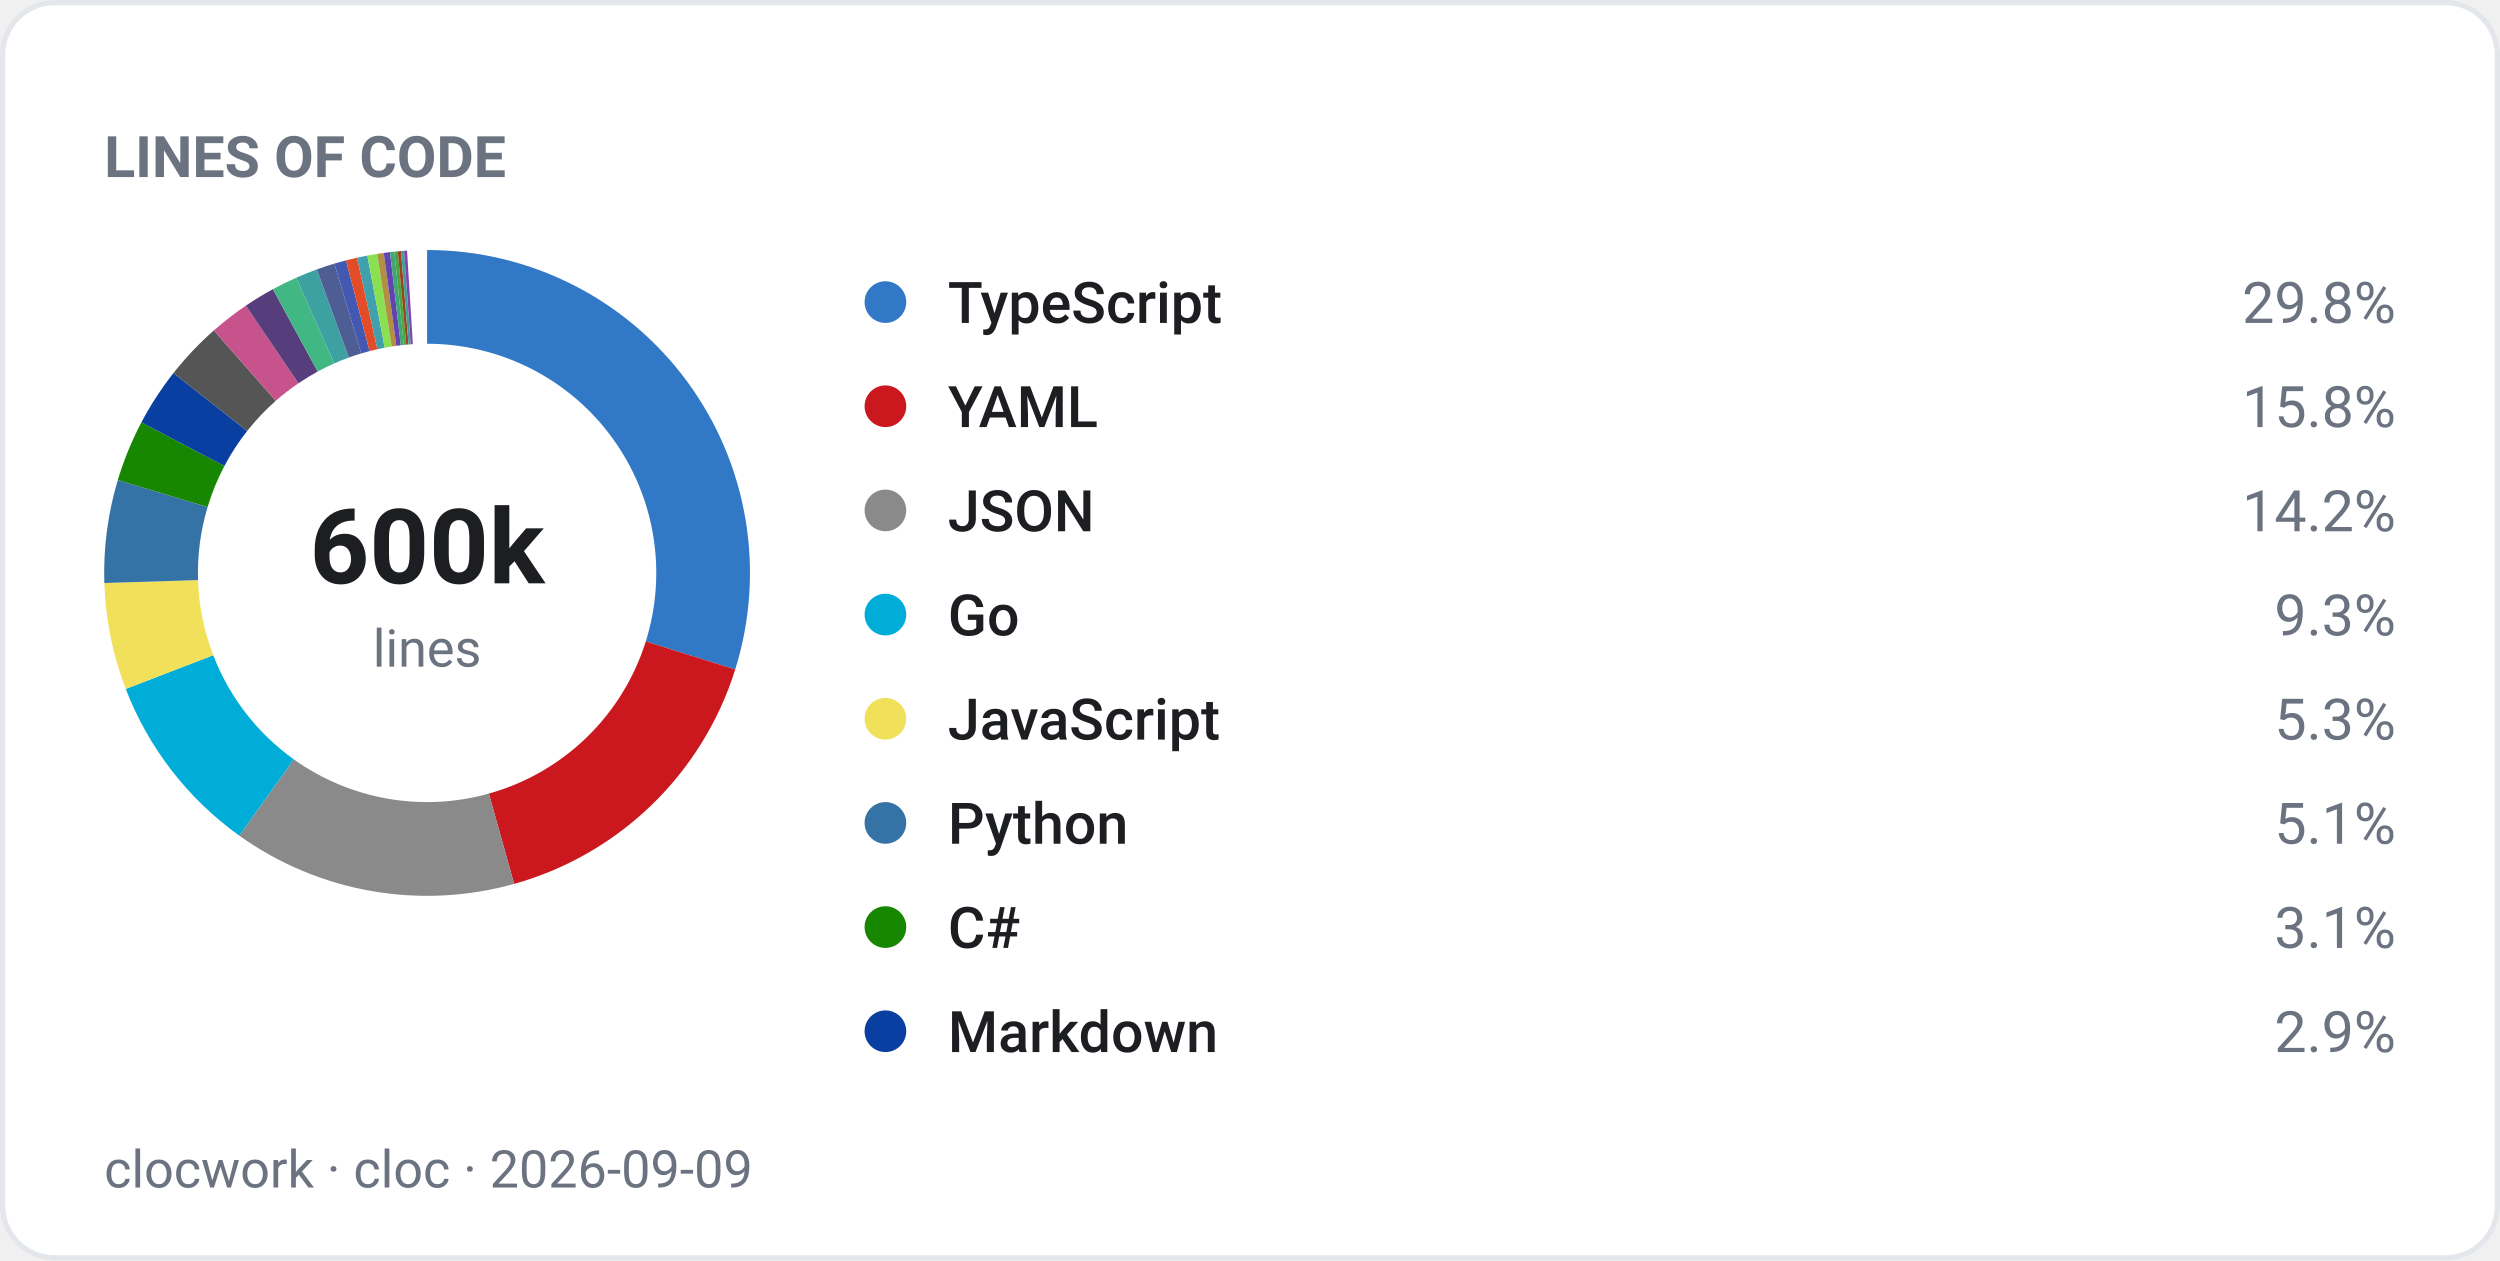
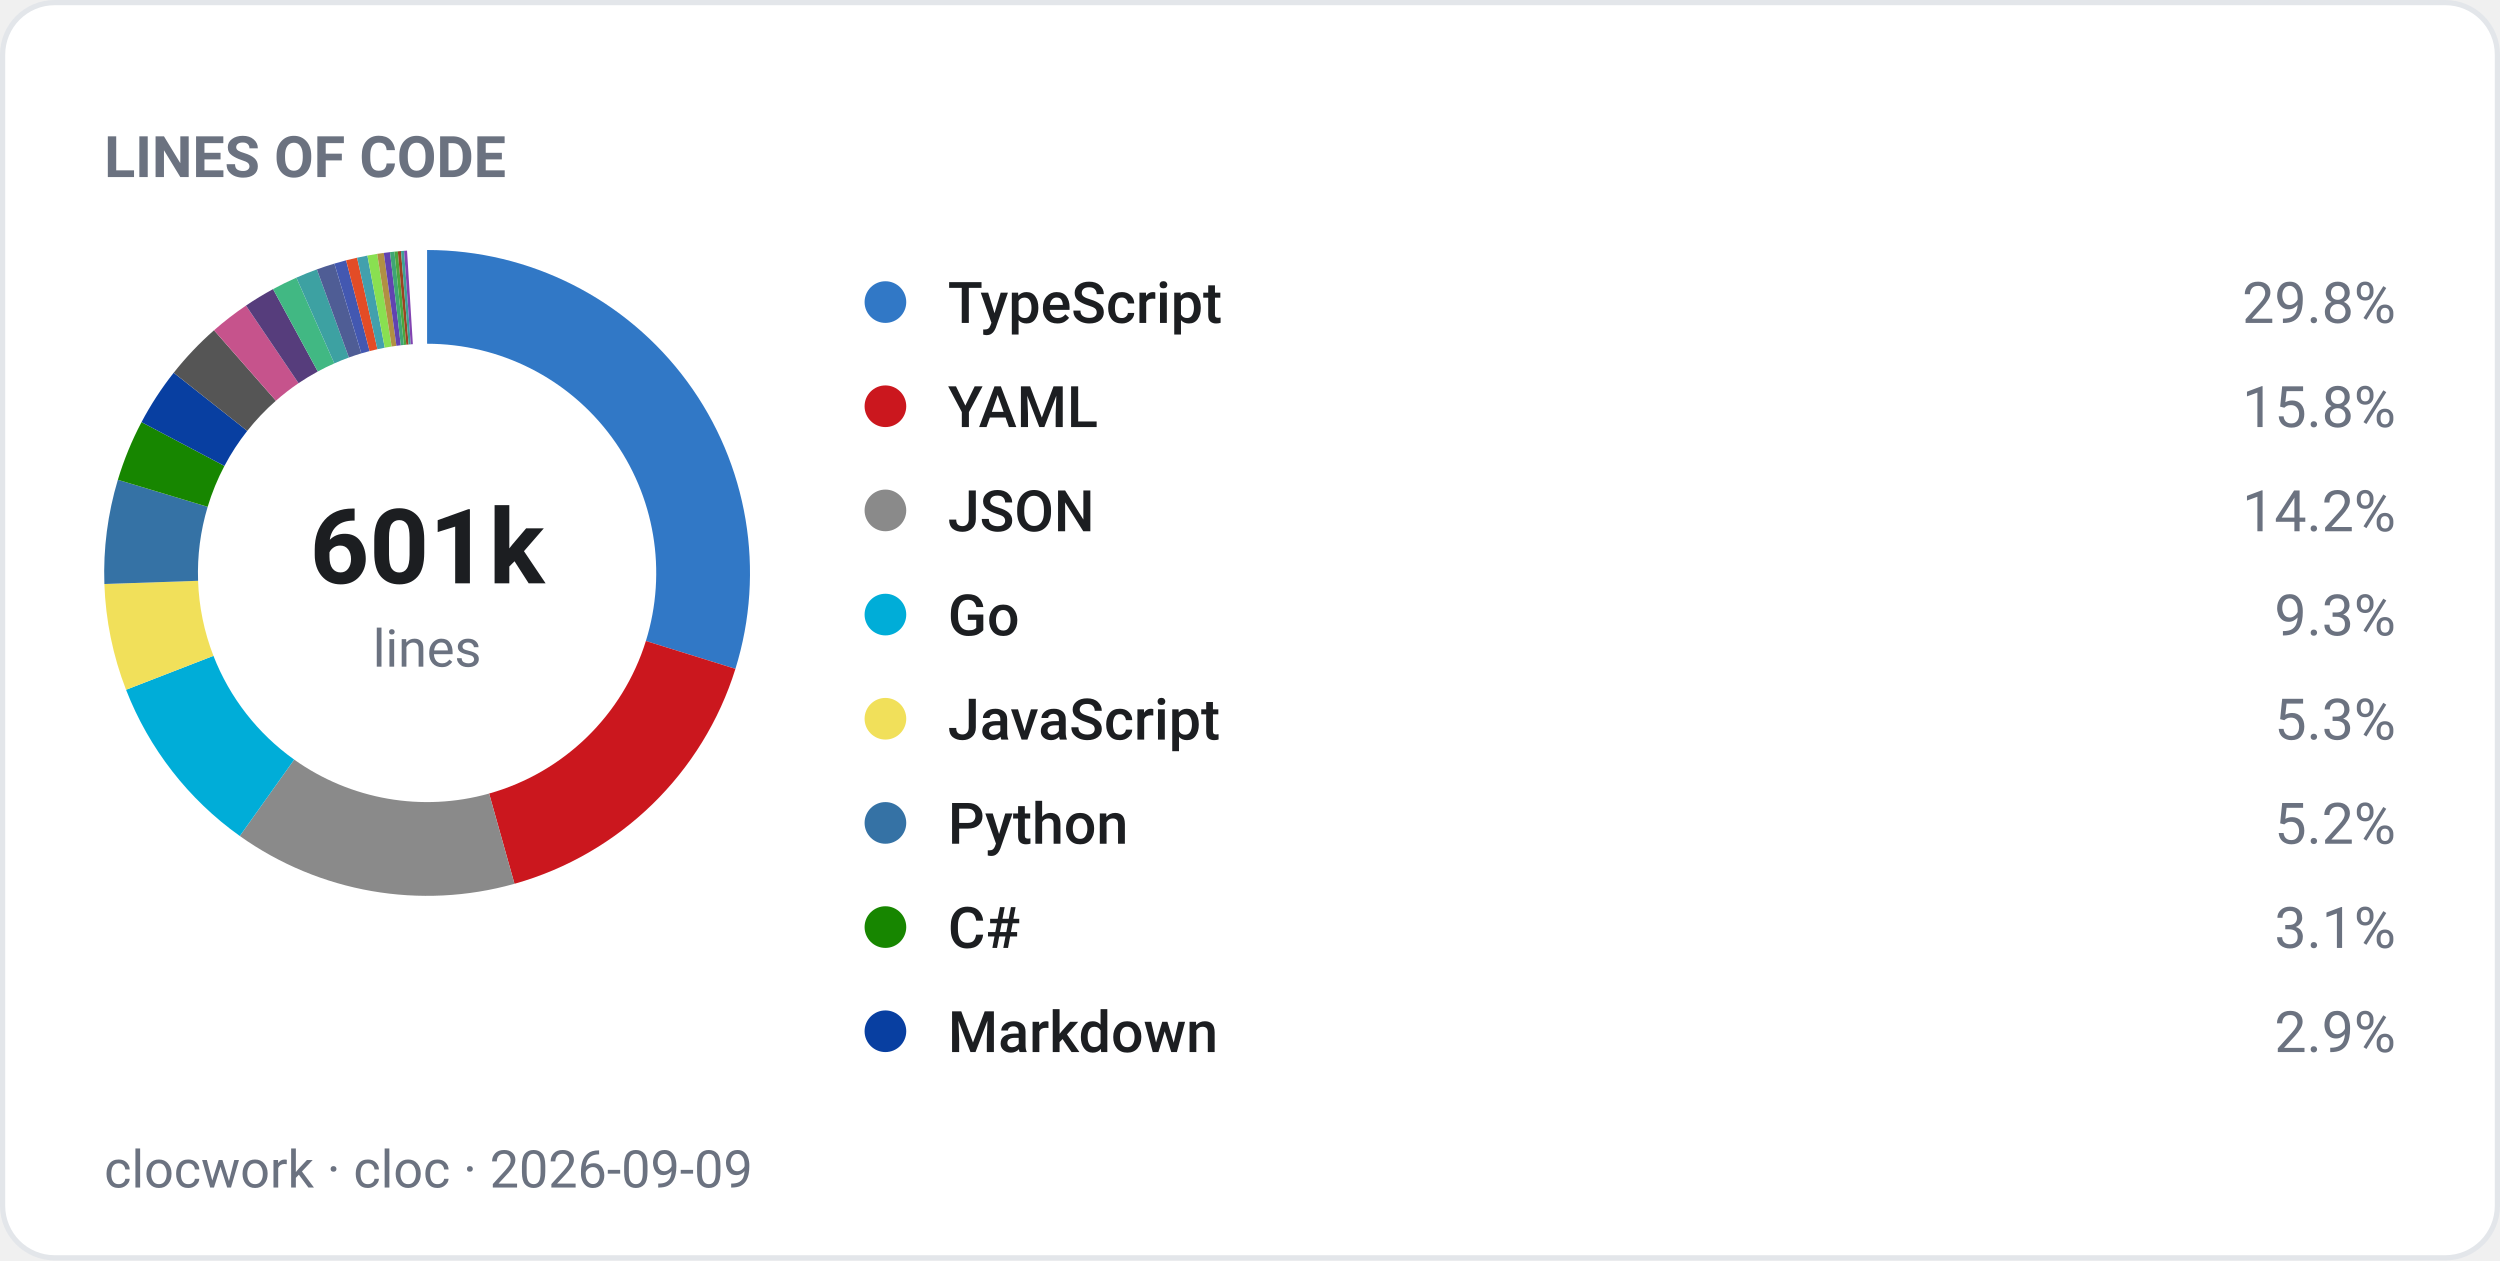
- <svg xmlns="http://www.w3.org/2000/svg" width="480" height="242" viewBox="0 0 480 242" role="img" aria-label="Lines of code by language: 600 340 in total">
+ <svg xmlns="http://www.w3.org/2000/svg" width="480" height="242" viewBox="0 0 480 242" role="img" aria-label="Lines of code by language: 601 002 in total">
  <style>
    .bg { fill: #ffffff; stroke: #e3e6ea; }
    .title { fill: #6b7280; }
    .figure { fill: #1c1e21; }
    .label { fill: #1c1e21; }
    .muted { fill: #6b7280; }
    .track { fill: #eceff3; }
    @media (prefers-color-scheme: dark) {
      .bg { fill: #0f1115; stroke: #262b33; }
      .title { fill: #9aa3af; }
      .figure { fill: #e6e8eb; }
      .label { fill: #e6e8eb; }
      .muted { fill: #9aa3af; }
      .track { fill: #22262e; }
    }
    .l0 { fill: #3178c6; }
    .l1 { fill: #cb171e; }
    .l2 { fill: #8a8a8a; }
    .l3 { fill: #00add8; }
    .l4 { fill: #f1e05a; }
    .l5 { fill: #3572a5; }
    .l6 { fill: #178600; }
    .l7 { fill: #083fa1; }
    .l8 { fill: #555555; }
    .l9 { fill: #c6538c; }
    .l10 { fill: #563d7c; }
    .l11 { fill: #41b883; }
    .l12 { fill: #3da1a2; }
    .l13 { fill: #4f5d95; }
    .l14 { fill: #4358b1; }
    .l15 { fill: #e34c26; }
    .l16 { fill: #42a0ad; }
    .l17 { fill: #89e051; }
    .l18 { fill: #b19043; }
    .l19 { fill: #6143b1; }
    .l20 { fill: #3fa674; }
    .l21 { fill: #4ba63f; }
    .l22 { fill: #9c4221; }
    .l23 { fill: #3da295; }
    .l24 { fill: #8243b1; }
    .l25 { fill: #3da298; }
    .l26 { fill: #0060ac; }
    .l27 { fill: #427819; }
    .l28 { fill: #384d54; }
    .l29 { fill: #e38c00; }
    .l30 { fill: #6ba23d; }
    .l31 { fill: #9e9e9e; }
    .l32 { fill: #40a1aa; }
    .l33 { fill: #b14387; }
    .l34 { fill: #d1dbe0; }
    .l35 { fill: #5443b1; }
    .l36 { fill: #0298c3; }
    .l37 { fill: #3fa667; }
    .l38 { fill: #3fa655; }
    .l39 { fill: #b17543; }
    .l40 { fill: #3fa684; }
    .l41 { fill: #4398b1; }
    @media (prefers-color-scheme: dark) {
      .l0 { fill: #3178c6; }
      .l1 { fill: #cb171e; }
      .l2 { fill: #8a8a8a; }
      .l3 { fill: #00add8; }
      .l4 { fill: #f1e05a; }
      .l5 { fill: #3572a5; }
      .l6 { fill: #178600; }
      .l7 { fill: #0b56db; }
      .l8 { fill: #626262; }
      .l9 { fill: #c6538c; }
      .l10 { fill: #7251a5; }
      .l11 { fill: #41b883; }
      .l12 { fill: #43b0b1; }
      .l13 { fill: #515f98; }
      .l14 { fill: #445ab5; }
      .l15 { fill: #e34c26; }
      .l16 { fill: #43a3b1; }
      .l17 { fill: #89e051; }
      .l18 { fill: #b19043; }
      .l19 { fill: #6b4dbc; }
      .l20 { fill: #43b17c; }
      .l21 { fill: #50b143; }
      .l22 { fill: #a04422; }
      .l23 { fill: #43b1a3; }
      .l24 { fill: #8243b1; }
      .l25 { fill: #43b1a6; }
      .l26 { fill: #0063b1; }
      .l27 { fill: #427819; }
      .l28 { fill: #4a6670; }
      .l29 { fill: #e38c00; }
      .l30 { fill: #75b143; }
      .l31 { fill: #9e9e9e; }
      .l32 { fill: #43a8b1; }
      .l33 { fill: #b14387; }
      .l34 { fill: #d1dbe0; }
      .l35 { fill: #6151bd; }
      .l36 { fill: #0298c3; }
      .l37 { fill: #43b16e; }
      .l38 { fill: #43b15b; }
      .l39 { fill: #b17543; }
      .l40 { fill: #43b18d; }
      .l41 { fill: #4398b1; }
    }
</style>
  <rect class="bg" fill="#ffffff" stroke="#e3e6ea" x="0.5" y="0.5" width="479" height="241" rx="10" />
  <text x="20" y="34" class="title" fill="#6b7280" font-family="-apple-system,BlinkMacSystemFont,'Segoe UI',Roboto,Helvetica,Arial,sans-serif" font-size="11" font-weight="600" text-anchor="start">LINES OF CODE</text>
-   <path class="l0" d="M82.00 48.00A62 62 0 0 1 141.16 128.54L123.99 123.16A44 44 0 0 0 82.00 66.00Z" fill="#3178c6" />
-   <path class="l1" d="M141.16 128.54A62 62 0 0 1 98.71 169.71L93.86 152.37A44 44 0 0 0 123.99 123.16Z" fill="#cb171e" />
-   <path class="l2" d="M98.71 169.71A62 62 0 0 1 45.93 160.43L56.40 145.79A44 44 0 0 0 93.86 152.37Z" fill="#8a8a8a" />
-   <path class="l3" d="M45.93 160.43A62 62 0 0 1 24.14 132.27L40.94 125.80A44 44 0 0 0 56.40 145.79Z" fill="#00add8" />
-   <path class="l4" d="M24.14 132.27A62 62 0 0 1 20.03 111.94L38.02 111.38A44 44 0 0 0 40.94 125.80Z" fill="#f1e05a" />
-   <path class="l5" d="M20.03 111.94A62 62 0 0 1 22.62 92.17L39.86 97.35A44 44 0 0 0 38.02 111.38Z" fill="#3572a5" />
-   <path class="l6" d="M22.62 92.17A62 62 0 0 1 27.15 81.09L43.08 89.48A44 44 0 0 0 39.86 97.35Z" fill="#178600" />
-   <path class="l7" d="M27.15 81.09A62 62 0 0 1 33.31 71.62L47.45 82.76A44 44 0 0 0 43.08 89.48Z" fill="#083fa1" />
-   <path class="l8" d="M33.31 71.62A62 62 0 0 1 41.06 63.44L52.94 76.96A44 44 0 0 0 47.45 82.76Z" fill="#555555" />
-   <path class="l9" d="M41.06 63.44A62 62 0 0 1 47.20 58.69L57.30 73.59A44 44 0 0 0 52.94 76.96Z" fill="#c6538c" />
-   <path class="l10" d="M47.20 58.69A62 62 0 0 1 52.40 55.52L60.99 71.34A44 44 0 0 0 57.30 73.59Z" fill="#563d7c" />
-   <path class="l11" d="M52.40 55.52A62 62 0 0 1 56.88 53.32L64.17 69.77A44 44 0 0 0 60.99 71.34Z" fill="#41b883" />
-   <path class="l12" d="M56.88 53.32A62 62 0 0 1 60.82 51.73L66.97 68.65A44 44 0 0 0 64.17 69.77Z" fill="#3da1a2" />
-   <path class="l13" d="M60.82 51.73A62 62 0 0 1 64.19 50.61L69.36 67.86A44 44 0 0 0 66.97 68.65Z" fill="#4f5d95" />
-   <path class="l14" d="M64.19 50.61A62 62 0 0 1 66.43 49.99L70.95 67.41A44 44 0 0 0 69.36 67.86Z" fill="#4358b1" />
-   <path class="l15" d="M66.43 49.99A62 62 0 0 1 68.54 49.48L72.45 67.05A44 44 0 0 0 70.95 67.41Z" fill="#e34c26" />
-   <path class="l16" d="M68.54 49.48A62 62 0 0 1 70.53 49.07L73.86 66.76A44 44 0 0 0 72.45 67.05Z" fill="#42a0ad" />
-   <path class="l17" d="M70.53 49.07A62 62 0 0 1 72.41 48.75L75.19 66.53A44 44 0 0 0 73.86 66.76Z" fill="#89e051" />
-   <path class="l18" d="M72.41 48.75A62 62 0 0 1 73.68 48.56L76.10 66.40A44 44 0 0 0 75.19 66.53Z" fill="#b19043" />
-   <path class="l19" d="M73.68 48.56A62 62 0 0 1 74.88 48.41L76.94 66.29A44 44 0 0 0 76.10 66.40Z" fill="#6143b1" />
-   <path class="l20" d="M74.88 48.41A62 62 0 0 1 75.72 48.32L77.54 66.23A44 44 0 0 0 76.94 66.29Z" fill="#3fa674" />
-   <path class="l21" d="M75.72 48.32A62 62 0 0 1 76.37 48.26L78.01 66.18A44 44 0 0 0 77.54 66.23Z" fill="#4ba63f" />
-   <path class="l22" d="M76.37 48.26A62 62 0 0 1 76.99 48.20L78.44 66.14A44 44 0 0 0 78.01 66.18Z" fill="#9c4221" />
-   <path class="l23" d="M76.99 48.20A62 62 0 0 1 77.58 48.16L78.86 66.11A44 44 0 0 0 78.44 66.14Z" fill="#3da295" />
+   <path class="l0" d="M82.00 48.00A62 62 0 0 1 141.20 128.42L124.01 123.07A44 44 0 0 0 82.00 66.00Z" fill="#3178c6" />
+   <path class="l1" d="M141.20 128.42A62 62 0 0 1 98.78 169.69L93.91 152.36A44 44 0 0 0 124.01 123.07Z" fill="#cb171e" />
+   <path class="l2" d="M98.78 169.69A62 62 0 0 1 46.04 160.51L56.48 145.84A44 44 0 0 0 93.91 152.36Z" fill="#8a8a8a" />
+   <path class="l3" d="M46.04 160.51A62 62 0 0 1 24.20 132.43L40.98 125.92A44 44 0 0 0 56.48 145.84Z" fill="#00add8" />
+   <path class="l4" d="M24.20 132.43A62 62 0 0 1 20.04 112.13L38.03 111.51A44 44 0 0 0 40.98 125.92Z" fill="#f1e05a" />
+   <path class="l5" d="M20.04 112.13A62 62 0 0 1 22.63 92.12L39.87 97.31A44 44 0 0 0 38.03 111.51Z" fill="#3572a5" />
+   <path class="l6" d="M22.63 92.12A62 62 0 0 1 27.17 81.05L43.09 89.46A44 44 0 0 0 39.87 97.31Z" fill="#178600" />
+   <path class="l7" d="M27.17 81.05A62 62 0 0 1 33.35 71.57L47.47 82.73A44 44 0 0 0 43.09 89.46Z" fill="#083fa1" />
+   <path class="l8" d="M33.35 71.57A62 62 0 0 1 41.09 63.41L52.97 76.94A44 44 0 0 0 47.47 82.73Z" fill="#555555" />
+   <path class="l9" d="M41.09 63.41A62 62 0 0 1 47.23 58.67L57.32 73.57A44 44 0 0 0 52.97 76.94Z" fill="#c6538c" />
+   <path class="l10" d="M47.23 58.67A62 62 0 0 1 52.42 55.51L61.01 71.33A44 44 0 0 0 57.32 73.57Z" fill="#563d7c" />
+   <path class="l11" d="M52.42 55.51A62 62 0 0 1 56.90 53.31L64.19 69.77A44 44 0 0 0 61.01 71.33Z" fill="#41b883" />
+   <path class="l12" d="M56.90 53.31A62 62 0 0 1 60.84 51.72L66.99 68.64A44 44 0 0 0 64.19 69.77Z" fill="#3da1a2" />
+   <path class="l13" d="M60.84 51.72A62 62 0 0 1 64.20 50.61L69.37 67.85A44 44 0 0 0 66.99 68.64Z" fill="#4f5d95" />
+   <path class="l14" d="M64.20 50.61A62 62 0 0 1 66.45 49.98L70.96 67.41A44 44 0 0 0 69.37 67.85Z" fill="#4358b1" />
+   <path class="l15" d="M66.45 49.98A62 62 0 0 1 68.56 49.48L72.46 67.05A44 44 0 0 0 70.96 67.41Z" fill="#e34c26" />
+   <path class="l16" d="M68.56 49.48A62 62 0 0 1 70.54 49.07L73.87 66.76A44 44 0 0 0 72.46 67.05Z" fill="#42a0ad" />
+   <path class="l17" d="M70.54 49.07A62 62 0 0 1 72.42 48.74L75.20 66.53A44 44 0 0 0 73.87 66.76Z" fill="#89e051" />
+   <path class="l18" d="M72.42 48.74A62 62 0 0 1 73.69 48.56L76.11 66.40A44 44 0 0 0 75.20 66.53Z" fill="#b19043" />
+   <path class="l19" d="M73.69 48.56A62 62 0 0 1 74.88 48.41L76.95 66.29A44 44 0 0 0 76.11 66.40Z" fill="#6143b1" />
+   <path class="l20" d="M74.88 48.41A62 62 0 0 1 75.73 48.32L77.55 66.23A44 44 0 0 0 76.95 66.29Z" fill="#3fa674" />
+   <path class="l21" d="M75.73 48.32A62 62 0 0 1 76.38 48.26L78.01 66.18A44 44 0 0 0 77.55 66.23Z" fill="#4ba63f" />
+   <path class="l22" d="M76.38 48.26A62 62 0 0 1 76.99 48.20L78.45 66.14A44 44 0 0 0 78.01 66.18Z" fill="#9c4221" />
+   <path class="l23" d="M76.99 48.20A62 62 0 0 1 77.58 48.16L78.86 66.11A44 44 0 0 0 78.45 66.14Z" fill="#3da295" />
  <path class="l24" d="M77.58 48.16A62 62 0 0 1 78.15 48.12L79.27 66.08A44 44 0 0 0 78.86 66.11Z" fill="#8243b1" />
-   <text x="82" y="112" class="figure" fill="#1c1e21" font-family="-apple-system,BlinkMacSystemFont,'Segoe UI',Roboto,Helvetica,Arial,sans-serif" font-size="20" font-weight="700" text-anchor="middle">600k</text>
+   <text x="82" y="112" class="figure" fill="#1c1e21" font-family="-apple-system,BlinkMacSystemFont,'Segoe UI',Roboto,Helvetica,Arial,sans-serif" font-size="20" font-weight="700" text-anchor="middle">601k</text>
  <text x="82" y="128" class="muted" fill="#6b7280" font-family="-apple-system,BlinkMacSystemFont,'Segoe UI',Roboto,Helvetica,Arial,sans-serif" font-size="10" font-weight="400" text-anchor="middle">lines</text>
  <circle class="l0" cx="170" cy="58" r="4" fill="#3178c6" />
  <text x="182" y="62" class="label" fill="#1c1e21" font-family="-apple-system,BlinkMacSystemFont,'Segoe UI',Roboto,Helvetica,Arial,sans-serif" font-size="11" font-weight="500" text-anchor="start">TypeScript</text>
  <text x="460" y="62" class="muted" fill="#6b7280" font-family="-apple-system,BlinkMacSystemFont,'Segoe UI',Roboto,Helvetica,Arial,sans-serif" font-size="11" font-weight="400" text-anchor="end">29.8%</text>
  <circle class="l1" cx="170" cy="78" r="4" fill="#cb171e" />
  <text x="182" y="82" class="label" fill="#1c1e21" font-family="-apple-system,BlinkMacSystemFont,'Segoe UI',Roboto,Helvetica,Arial,sans-serif" font-size="11" font-weight="500" text-anchor="start">YAML</text>
  <text x="460" y="82" class="muted" fill="#6b7280" font-family="-apple-system,BlinkMacSystemFont,'Segoe UI',Roboto,Helvetica,Arial,sans-serif" font-size="11" font-weight="400" text-anchor="end">15.8%</text>
  <circle class="l2" cx="170" cy="98" r="4" fill="#8a8a8a" />
  <text x="182" y="102" class="label" fill="#1c1e21" font-family="-apple-system,BlinkMacSystemFont,'Segoe UI',Roboto,Helvetica,Arial,sans-serif" font-size="11" font-weight="500" text-anchor="start">JSON</text>
  <text x="460" y="102" class="muted" fill="#6b7280" font-family="-apple-system,BlinkMacSystemFont,'Segoe UI',Roboto,Helvetica,Arial,sans-serif" font-size="11" font-weight="400" text-anchor="end">14.2%</text>
  <circle class="l3" cx="170" cy="118" r="4" fill="#00add8" />
  <text x="182" y="122" class="label" fill="#1c1e21" font-family="-apple-system,BlinkMacSystemFont,'Segoe UI',Roboto,Helvetica,Arial,sans-serif" font-size="11" font-weight="500" text-anchor="start">Go</text>
  <text x="460" y="122" class="muted" fill="#6b7280" font-family="-apple-system,BlinkMacSystemFont,'Segoe UI',Roboto,Helvetica,Arial,sans-serif" font-size="11" font-weight="400" text-anchor="end">9.3%</text>
  <circle class="l4" cx="170" cy="138" r="4" fill="#f1e05a" />
  <text x="182" y="142" class="label" fill="#1c1e21" font-family="-apple-system,BlinkMacSystemFont,'Segoe UI',Roboto,Helvetica,Arial,sans-serif" font-size="11" font-weight="500" text-anchor="start">JavaScript</text>
  <text x="460" y="142" class="muted" fill="#6b7280" font-family="-apple-system,BlinkMacSystemFont,'Segoe UI',Roboto,Helvetica,Arial,sans-serif" font-size="11" font-weight="400" text-anchor="end">5.3%</text>
  <circle class="l5" cx="170" cy="158" r="4" fill="#3572a5" />
  <text x="182" y="162" class="label" fill="#1c1e21" font-family="-apple-system,BlinkMacSystemFont,'Segoe UI',Roboto,Helvetica,Arial,sans-serif" font-size="11" font-weight="500" text-anchor="start">Python</text>
-   <text x="460" y="162" class="muted" fill="#6b7280" font-family="-apple-system,BlinkMacSystemFont,'Segoe UI',Roboto,Helvetica,Arial,sans-serif" font-size="11" font-weight="400" text-anchor="end">5.1%</text>
+   <text x="460" y="162" class="muted" fill="#6b7280" font-family="-apple-system,BlinkMacSystemFont,'Segoe UI',Roboto,Helvetica,Arial,sans-serif" font-size="11" font-weight="400" text-anchor="end">5.2%</text>
  <circle class="l6" cx="170" cy="178" r="4" fill="#178600" />
  <text x="182" y="182" class="label" fill="#1c1e21" font-family="-apple-system,BlinkMacSystemFont,'Segoe UI',Roboto,Helvetica,Arial,sans-serif" font-size="11" font-weight="500" text-anchor="start">C#</text>
  <text x="460" y="182" class="muted" fill="#6b7280" font-family="-apple-system,BlinkMacSystemFont,'Segoe UI',Roboto,Helvetica,Arial,sans-serif" font-size="11" font-weight="400" text-anchor="end">3.1%</text>
  <circle class="l7" cx="170" cy="198" r="4" fill="#083fa1" />
  <text x="182" y="202" class="label" fill="#1c1e21" font-family="-apple-system,BlinkMacSystemFont,'Segoe UI',Roboto,Helvetica,Arial,sans-serif" font-size="11" font-weight="500" text-anchor="start">Markdown</text>
  <text x="460" y="202" class="muted" fill="#6b7280" font-family="-apple-system,BlinkMacSystemFont,'Segoe UI',Roboto,Helvetica,Arial,sans-serif" font-size="11" font-weight="400" text-anchor="end">2.9%</text>
  <text x="20" y="228" class="muted" fill="#6b7280" font-family="-apple-system,BlinkMacSystemFont,'Segoe UI',Roboto,Helvetica,Arial,sans-serif" font-size="10" font-weight="400" text-anchor="start">clocwork · cloc · 2026-09-09</text>
</svg>
